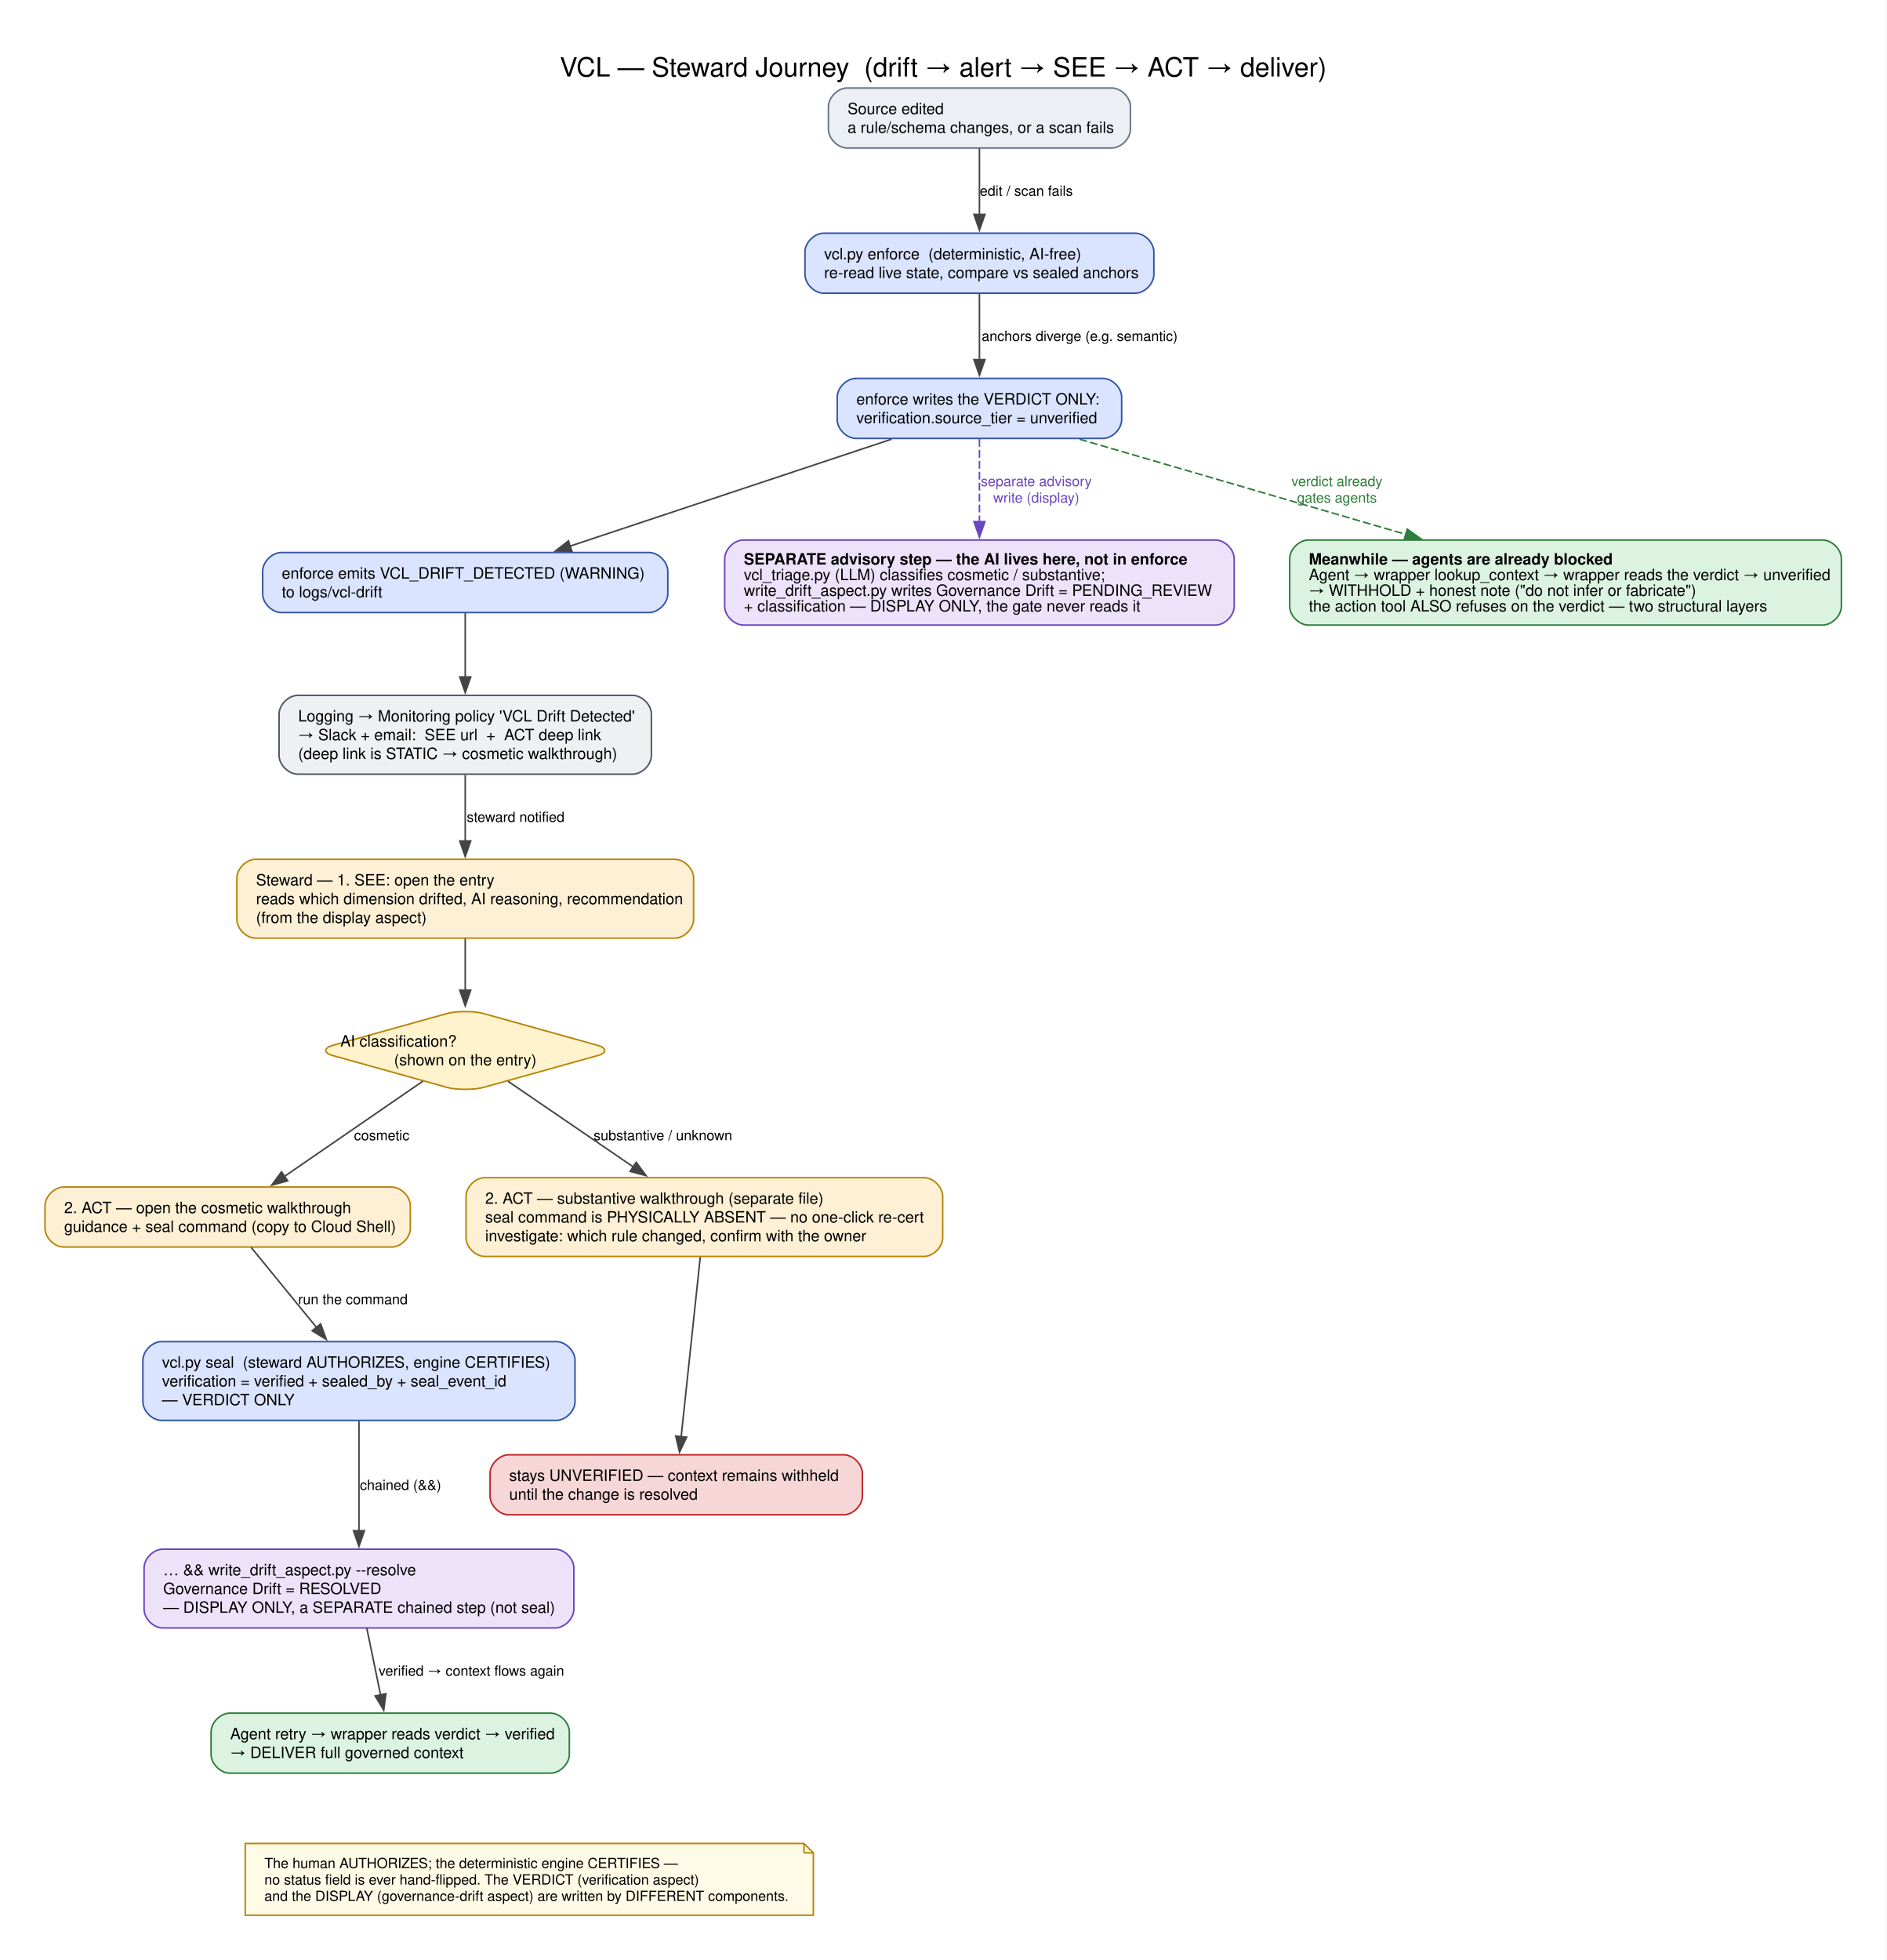
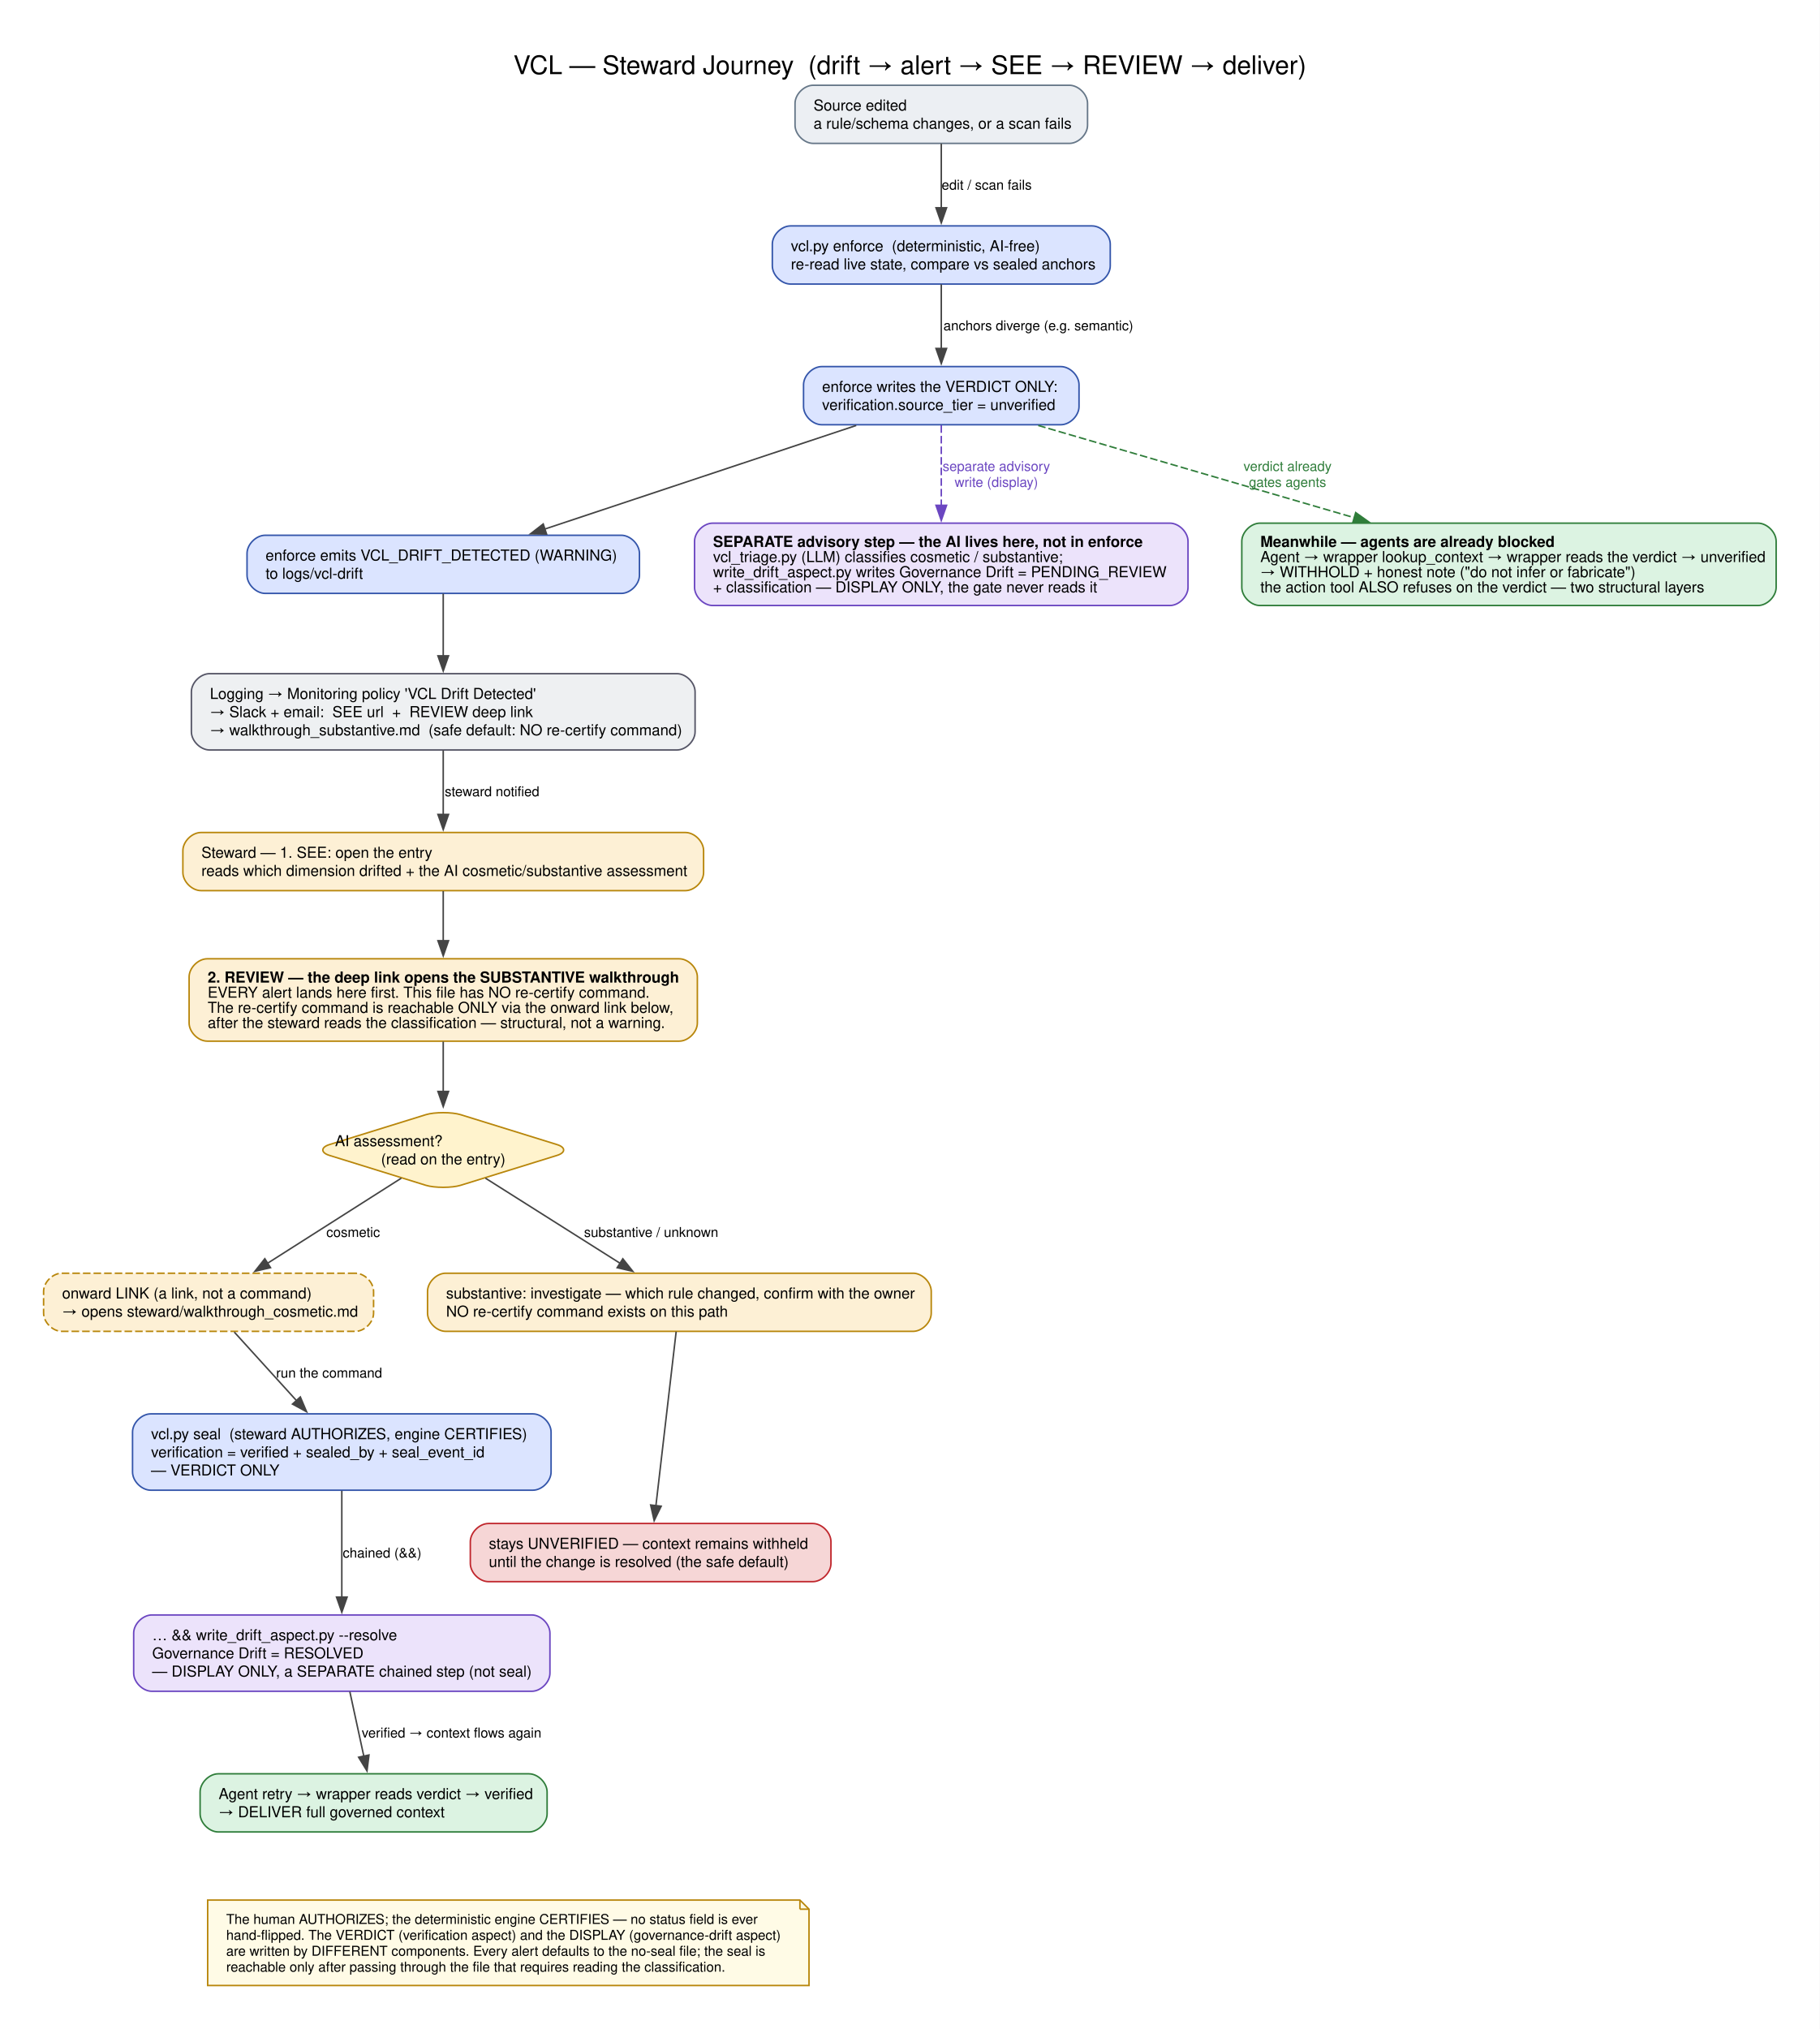
- <svg xmlns="http://www.w3.org/2000/svg" width="1207pt" height="1254pt" viewBox="0.00 0.00 1207.00 1254.00">
-   <g id="graph0" class="graph" transform="scale(1 1) rotate(0) translate(28.8 1225.36)">
-     <polygon fill="white" stroke="none" points="-28.8,28.8 -28.8,-1225.36 1178.15,-1225.36 1178.15,28.8 -28.8,28.8" />
-     <text xml:space="preserve" text-anchor="middle" x="574.68" y="-1176.41" font-family="Helvetica,sans-Serif" font-size="17.00">VCL — Steward Journey  (drift → alert → SEE → ACT → deliver)</text>
+ <svg xmlns="http://www.w3.org/2000/svg" width="1202pt" height="1340pt" viewBox="0.00 0.00 1202.00 1340.00">
+   <g id="graph0" class="graph" transform="scale(1 1) rotate(0) translate(28.8 1311.26)">
+     <polygon fill="white" stroke="none" points="-28.8,28.8 -28.8,-1311.26 1173.28,-1311.26 1173.28,28.8 -28.8,28.8" />
+     <text xml:space="preserve" text-anchor="middle" x="572.24" y="-1262.31" font-family="Helvetica,sans-Serif" font-size="17.00">VCL — Steward Journey  (drift → alert → SEE → REVIEW → deliver)</text>
    <g id="node1" class="node">
-       <path fill="#eceff3" stroke="#667788" d="M682.48,-1169.06C682.48,-1169.06 513.25,-1169.06 513.25,-1169.06 507.25,-1169.06 501.25,-1163.06 501.25,-1157.06 501.25,-1157.06 501.25,-1142.66 501.25,-1142.66 501.25,-1136.66 507.25,-1130.66 513.25,-1130.66 513.25,-1130.66 682.48,-1130.66 682.48,-1130.66 688.48,-1130.66 694.48,-1136.66 694.48,-1142.66 694.48,-1142.66 694.48,-1157.06 694.48,-1157.06 694.48,-1163.06 688.48,-1169.06 682.48,-1169.06" />
-       <text xml:space="preserve" text-anchor="start" x="513.49" y="-1152.36" font-family="Helvetica,sans-Serif" font-size="10.00">Source edited</text>
-       <text xml:space="preserve" text-anchor="start" x="513.49" y="-1140.36" font-family="Helvetica,sans-Serif" font-size="10.00">a rule/schema changes, or a scan fails</text>
+       <path fill="#eceff3" stroke="#667788" d="M677.61,-1254.96C677.61,-1254.96 508.38,-1254.96 508.38,-1254.96 502.38,-1254.96 496.38,-1248.96 496.38,-1242.96 496.38,-1242.96 496.38,-1228.56 496.38,-1228.56 496.38,-1222.56 502.38,-1216.56 508.38,-1216.56 508.38,-1216.56 677.61,-1216.56 677.61,-1216.56 683.61,-1216.56 689.61,-1222.56 689.61,-1228.56 689.61,-1228.56 689.61,-1242.96 689.61,-1242.96 689.61,-1248.96 683.61,-1254.96 677.61,-1254.96" />
+       <text xml:space="preserve" text-anchor="start" x="508.62" y="-1238.26" font-family="Helvetica,sans-Serif" font-size="10.00">Source edited</text>
+       <text xml:space="preserve" text-anchor="start" x="508.62" y="-1226.26" font-family="Helvetica,sans-Serif" font-size="10.00">a rule/schema changes, or a scan fails</text>
    </g>
    <g id="node2" class="node">
-       <path fill="#dbe4ff" stroke="#3355aa" d="M697.48,-1076.16C697.48,-1076.16 498.25,-1076.16 498.25,-1076.16 492.25,-1076.16 486.25,-1070.16 486.25,-1064.16 486.25,-1064.16 486.25,-1049.76 486.25,-1049.76 486.25,-1043.76 492.25,-1037.76 498.25,-1037.76 498.25,-1037.76 697.48,-1037.76 697.48,-1037.76 703.48,-1037.76 709.48,-1043.76 709.48,-1049.76 709.48,-1049.76 709.48,-1064.16 709.48,-1064.16 709.48,-1070.16 703.48,-1076.16 697.48,-1076.16" />
-       <text xml:space="preserve" text-anchor="start" x="498.49" y="-1059.46" font-family="Helvetica,sans-Serif" font-size="10.00">vcl.py enforce  (deterministic, AI-free)</text>
-       <text xml:space="preserve" text-anchor="start" x="498.49" y="-1047.46" font-family="Helvetica,sans-Serif" font-size="10.00">re-read live state, compare vs sealed anchors</text>
+       <path fill="#dbe4ff" stroke="#3355aa" d="M692.61,-1162.06C692.61,-1162.06 493.38,-1162.06 493.38,-1162.06 487.38,-1162.06 481.38,-1156.06 481.38,-1150.06 481.38,-1150.06 481.38,-1135.66 481.38,-1135.66 481.38,-1129.66 487.38,-1123.66 493.38,-1123.66 493.38,-1123.66 692.61,-1123.66 692.61,-1123.66 698.61,-1123.66 704.61,-1129.66 704.61,-1135.66 704.61,-1135.66 704.61,-1150.06 704.61,-1150.06 704.61,-1156.06 698.61,-1162.06 692.61,-1162.06" />
+       <text xml:space="preserve" text-anchor="start" x="493.62" y="-1145.36" font-family="Helvetica,sans-Serif" font-size="10.00">vcl.py enforce  (deterministic, AI-free)</text>
+       <text xml:space="preserve" text-anchor="start" x="493.62" y="-1133.36" font-family="Helvetica,sans-Serif" font-size="10.00">re-read live state, compare vs sealed anchors</text>
    </g>
    <g id="edge1" class="edge">
-       <path fill="none" stroke="#444444" d="M597.87,-1130.47C597.87,-1118.23 597.87,-1101.87 597.87,-1087.79" />
-       <polygon fill="#444444" stroke="#444444" points="601.37,-1088.15 597.87,-1078.15 594.37,-1088.15 601.37,-1088.15" />
-       <text xml:space="preserve" text-anchor="middle" x="627.87" y="-1100.11" font-family="Helvetica,sans-Serif" font-size="9.00">edit / scan fails</text>
+       <path fill="none" stroke="#444444" d="M592.99,-1216.37C592.99,-1204.13 592.99,-1187.77 592.99,-1173.69" />
+       <polygon fill="#444444" stroke="#444444" points="596.49,-1174.05 592.99,-1164.05 589.49,-1174.05 596.49,-1174.05" />
+       <text xml:space="preserve" text-anchor="middle" x="622.99" y="-1186.01" font-family="Helvetica,sans-Serif" font-size="9.00">edit / scan fails</text>
    </g>
    <g id="node3" class="node">
-       <path fill="#dbe4ff" stroke="#3355aa" d="M676.86,-983.26C676.86,-983.26 518.88,-983.26 518.88,-983.26 512.88,-983.26 506.88,-977.26 506.88,-971.26 506.88,-971.26 506.88,-956.86 506.88,-956.86 506.88,-950.86 512.88,-944.86 518.88,-944.86 518.88,-944.86 676.86,-944.86 676.86,-944.86 682.86,-944.86 688.86,-950.86 688.86,-956.86 688.86,-956.86 688.86,-971.26 688.86,-971.26 688.86,-977.26 682.86,-983.26 676.86,-983.26" />
-       <text xml:space="preserve" text-anchor="start" x="519.12" y="-966.56" font-family="Helvetica,sans-Serif" font-size="10.00">enforce writes the VERDICT ONLY:</text>
-       <text xml:space="preserve" text-anchor="start" x="519.12" y="-954.56" font-family="Helvetica,sans-Serif" font-size="10.00">verification.source_tier = unverified</text>
+       <path fill="#dbe4ff" stroke="#3355aa" d="M671.98,-1069.16C671.98,-1069.16 514,-1069.16 514,-1069.16 508,-1069.16 502,-1063.16 502,-1057.16 502,-1057.16 502,-1042.76 502,-1042.76 502,-1036.76 508,-1030.76 514,-1030.76 514,-1030.76 671.98,-1030.76 671.98,-1030.76 677.98,-1030.76 683.98,-1036.76 683.98,-1042.76 683.98,-1042.76 683.98,-1057.16 683.98,-1057.16 683.98,-1063.16 677.98,-1069.16 671.98,-1069.16" />
+       <text xml:space="preserve" text-anchor="start" x="514.24" y="-1052.46" font-family="Helvetica,sans-Serif" font-size="10.00">enforce writes the VERDICT ONLY:</text>
+       <text xml:space="preserve" text-anchor="start" x="514.24" y="-1040.46" font-family="Helvetica,sans-Serif" font-size="10.00">verification.source_tier = unverified</text>
    </g>
    <g id="edge2" class="edge">
-       <path fill="none" stroke="#444444" d="M597.87,-1037.57C597.87,-1025.33 597.87,-1008.97 597.87,-994.89" />
-       <polygon fill="#444444" stroke="#444444" points="601.37,-995.25 597.87,-985.25 594.37,-995.25 601.37,-995.25" />
-       <text xml:space="preserve" text-anchor="middle" x="661.99" y="-1007.21" font-family="Helvetica,sans-Serif" font-size="9.00">anchors diverge (e.g. semantic)</text>
+       <path fill="none" stroke="#444444" d="M592.99,-1123.47C592.99,-1111.23 592.99,-1094.87 592.99,-1080.79" />
+       <polygon fill="#444444" stroke="#444444" points="596.49,-1081.15 592.99,-1071.15 589.49,-1081.15 596.49,-1081.15" />
+       <text xml:space="preserve" text-anchor="middle" x="657.12" y="-1093.11" font-family="Helvetica,sans-Serif" font-size="9.00">anchors diverge (e.g. semantic)</text>
    </g>
    <g id="node4" class="node">
-       <path fill="#dbe4ff" stroke="#3355aa" d="M386.48,-871.86C386.48,-871.86 151.25,-871.86 151.25,-871.86 145.25,-871.86 139.25,-865.86 139.25,-859.86 139.25,-859.86 139.25,-845.46 139.25,-845.46 139.25,-839.46 145.25,-833.46 151.25,-833.46 151.25,-833.46 386.48,-833.46 386.48,-833.46 392.48,-833.46 398.48,-839.46 398.48,-845.46 398.48,-845.46 398.48,-859.86 398.48,-859.86 398.48,-865.86 392.48,-871.86 386.48,-871.86" />
-       <text xml:space="preserve" text-anchor="start" x="151.49" y="-855.16" font-family="Helvetica,sans-Serif" font-size="10.00">enforce emits VCL_DRIFT_DETECTED (WARNING)</text>
-       <text xml:space="preserve" text-anchor="start" x="151.49" y="-843.16" font-family="Helvetica,sans-Serif" font-size="10.00">to logs/vcl-drift</text>
+       <path fill="#dbe4ff" stroke="#3355aa" d="M381.61,-957.76C381.61,-957.76 146.38,-957.76 146.38,-957.76 140.38,-957.76 134.38,-951.76 134.38,-945.76 134.38,-945.76 134.38,-931.36 134.38,-931.36 134.38,-925.36 140.38,-919.36 146.38,-919.36 146.38,-919.36 381.61,-919.36 381.61,-919.36 387.61,-919.36 393.61,-925.36 393.61,-931.36 393.61,-931.36 393.61,-945.76 393.61,-945.76 393.61,-951.76 387.61,-957.76 381.61,-957.76" />
+       <text xml:space="preserve" text-anchor="start" x="146.62" y="-941.06" font-family="Helvetica,sans-Serif" font-size="10.00">enforce emits VCL_DRIFT_DETECTED (WARNING)</text>
+       <text xml:space="preserve" text-anchor="start" x="146.62" y="-929.06" font-family="Helvetica,sans-Serif" font-size="10.00">to logs/vcl-drift</text>
    </g>
    <g id="edge3" class="edge">
-       <path fill="none" stroke="#444444" d="M541.68,-944.38C484.63,-925.41 396.3,-896.04 335.7,-875.88" />
-       <polygon fill="#444444" stroke="#444444" points="337.12,-872.67 326.53,-872.83 334.91,-879.31 337.12,-872.67" />
+       <path fill="none" stroke="#444444" d="M536.81,-1030.28C479.76,-1011.31 391.43,-981.94 330.82,-961.78" />
+       <polygon fill="#444444" stroke="#444444" points="332.25,-958.57 321.65,-958.73 330.04,-965.21 332.25,-958.57" />
    </g>
    <g id="node5" class="node">
-       <path fill="#ece3fb" stroke="#6b46c1" d="M748.86,-879.86C748.86,-879.86 446.88,-879.86 446.88,-879.86 440.88,-879.86 434.88,-873.86 434.88,-867.86 434.88,-867.86 434.88,-837.46 434.88,-837.46 434.88,-831.46 440.88,-825.46 446.88,-825.46 446.88,-825.46 748.86,-825.46 748.86,-825.46 754.86,-825.46 760.86,-831.46 760.86,-837.46 760.86,-837.46 760.86,-867.86 760.86,-867.86 760.86,-873.86 754.86,-879.86 748.86,-879.86" />
-       <text xml:space="preserve" text-anchor="start" x="447.12" y="-864.16" font-family="Helvetica,sans-Serif" font-weight="bold" font-size="10.00">SEPARATE advisory step — the AI lives here, not in enforce</text>
-       <text xml:space="preserve" text-anchor="start" x="447.12" y="-854.16" font-family="Helvetica,sans-Serif" font-size="10.00">vcl_triage.py (LLM) classifies cosmetic / substantive;</text>
-       <text xml:space="preserve" text-anchor="start" x="447.12" y="-844.16" font-family="Helvetica,sans-Serif" font-size="10.00">write_drift_aspect.py writes Governance Drift = PENDING_REVIEW</text>
-       <text xml:space="preserve" text-anchor="start" x="447.12" y="-834.16" font-family="Helvetica,sans-Serif" font-size="10.00">+ classification — DISPLAY ONLY, the gate never reads it</text>
+       <path fill="#ece3fb" stroke="#6b46c1" d="M743.98,-965.76C743.98,-965.76 442,-965.76 442,-965.76 436,-965.76 430,-959.76 430,-953.76 430,-953.76 430,-923.36 430,-923.36 430,-917.36 436,-911.36 442,-911.36 442,-911.36 743.98,-911.36 743.98,-911.36 749.98,-911.36 755.98,-917.36 755.98,-923.36 755.98,-923.36 755.98,-953.76 755.98,-953.76 755.98,-959.76 749.98,-965.76 743.98,-965.76" />
+       <text xml:space="preserve" text-anchor="start" x="442.24" y="-950.06" font-family="Helvetica,sans-Serif" font-weight="bold" font-size="10.00">SEPARATE advisory step — the AI lives here, not in enforce</text>
+       <text xml:space="preserve" text-anchor="start" x="442.24" y="-940.06" font-family="Helvetica,sans-Serif" font-size="10.00">vcl_triage.py (LLM) classifies cosmetic / substantive;</text>
+       <text xml:space="preserve" text-anchor="start" x="442.24" y="-930.06" font-family="Helvetica,sans-Serif" font-size="10.00">write_drift_aspect.py writes Governance Drift = PENDING_REVIEW</text>
+       <text xml:space="preserve" text-anchor="start" x="442.24" y="-920.06" font-family="Helvetica,sans-Serif" font-size="10.00">+ classification — DISPLAY ONLY, the gate never reads it</text>
+     </g>
+     <g id="edge14" class="edge">
+       <path fill="none" stroke="#6b46c1" stroke-dasharray="5,2" d="M592.99,-1030.4C592.99,-1015.9 592.99,-995.26 592.99,-977.32" />
+       <polygon fill="#6b46c1" stroke="#6b46c1" points="596.49,-977.53 592.99,-967.53 589.49,-977.53 596.49,-977.53" />
+       <text xml:space="preserve" text-anchor="middle" x="629.37" y="-1000.21" font-family="Helvetica,sans-Serif" font-size="9.00" fill="#6b46c1">separate advisory</text>
+       <text xml:space="preserve" text-anchor="middle" x="629.37" y="-989.71" font-family="Helvetica,sans-Serif" font-size="9.00" fill="#6b46c1">write (display)</text>
+     </g>
+     <g id="node6" class="node">
+       <path fill="#dcf3e2" stroke="#2f7d3a" d="M1132.48,-965.76C1132.48,-965.76 803.5,-965.76 803.5,-965.76 797.5,-965.76 791.5,-959.76 791.5,-953.76 791.5,-953.76 791.5,-923.36 791.5,-923.36 791.5,-917.36 797.5,-911.36 803.5,-911.36 803.5,-911.36 1132.48,-911.36 1132.48,-911.36 1138.48,-911.36 1144.48,-917.36 1144.48,-923.36 1144.48,-923.36 1144.48,-953.76 1144.48,-953.76 1144.48,-959.76 1138.48,-965.76 1132.48,-965.76" />
+       <text xml:space="preserve" text-anchor="start" x="803.74" y="-950.06" font-family="Helvetica,sans-Serif" font-weight="bold" font-size="10.00">Meanwhile — agents are already blocked</text>
+       <text xml:space="preserve" text-anchor="start" x="803.74" y="-940.06" font-family="Helvetica,sans-Serif" font-size="10.00">Agent → wrapper lookup_context → wrapper reads the verdict → unverified</text>
+       <text xml:space="preserve" text-anchor="start" x="803.74" y="-930.06" font-family="Helvetica,sans-Serif" font-size="10.00">→ WITHHOLD + honest note ("do not infer or fabricate")</text>
+       <text xml:space="preserve" text-anchor="start" x="803.74" y="-920.06" font-family="Helvetica,sans-Serif" font-size="10.00">the action tool ALSO refuses on the verdict — two structural layers</text>
+     </g>
+     <g id="edge15" class="edge">
+       <path fill="none" stroke="#2f7d3a" stroke-dasharray="5,2" d="M657.03,-1030.28C714.3,-1013.57 799.22,-988.79 865.86,-969.35" />
+       <polygon fill="#2f7d3a" stroke="#2f7d3a" points="866.74,-972.74 875.36,-966.58 864.78,-966.02 866.74,-972.74" />
+       <text xml:space="preserve" text-anchor="middle" x="821.73" y="-1000.21" font-family="Helvetica,sans-Serif" font-size="9.00" fill="#2f7d3a">verdict already</text>
+       <text xml:space="preserve" text-anchor="middle" x="821.73" y="-989.71" font-family="Helvetica,sans-Serif" font-size="9.00" fill="#2f7d3a">gates agents</text>
+     </g>
+     <g id="node7" class="node">
+       <path fill="#eef0f2" stroke="#555566" d="M418.36,-866.36C418.36,-866.36 109.62,-866.36 109.62,-866.36 103.62,-866.36 97.62,-860.36 97.62,-854.36 97.62,-854.36 97.62,-827.96 97.62,-827.96 97.62,-821.96 103.62,-815.96 109.62,-815.96 109.62,-815.96 418.36,-815.96 418.36,-815.96 424.36,-815.96 430.36,-821.96 430.36,-827.96 430.36,-827.96 430.36,-854.36 430.36,-854.36 430.36,-860.36 424.36,-866.36 418.36,-866.36" />
+       <text xml:space="preserve" text-anchor="start" x="109.87" y="-849.66" font-family="Helvetica,sans-Serif" font-size="10.00">Logging → Monitoring policy 'VCL Drift Detected'</text>
+       <text xml:space="preserve" text-anchor="start" x="109.87" y="-837.66" font-family="Helvetica,sans-Serif" font-size="10.00">→ Slack + email:  SEE url  +  REVIEW deep link</text>
+       <text xml:space="preserve" text-anchor="start" x="109.87" y="-825.66" font-family="Helvetica,sans-Serif" font-size="10.00">→ walkthrough_substantive.md  (safe default: NO re-certify command)</text>
+     </g>
+     <g id="edge4" class="edge">
+       <path fill="none" stroke="#444444" d="M263.99,-919.17C263.99,-907.49 263.99,-891.99 263.99,-877.96" />
+       <polygon fill="#444444" stroke="#444444" points="267.49,-878.15 263.99,-868.15 260.49,-878.15 267.49,-878.15" />
+     </g>
+     <g id="node8" class="node">
+       <path fill="#fdf0d5" stroke="#b8860b" d="M423.98,-761.46C423.98,-761.46 104,-761.46 104,-761.46 98,-761.46 92,-755.46 92,-749.46 92,-749.46 92,-735.06 92,-735.06 92,-729.06 98,-723.06 104,-723.06 104,-723.06 423.98,-723.06 423.98,-723.06 429.98,-723.06 435.98,-729.06 435.98,-735.06 435.98,-735.06 435.98,-749.46 435.98,-749.46 435.98,-755.46 429.98,-761.46 423.98,-761.46" />
+       <text xml:space="preserve" text-anchor="start" x="104.24" y="-744.76" font-family="Helvetica,sans-Serif" font-size="10.00">Steward — 1. SEE: open the entry</text>
+       <text xml:space="preserve" text-anchor="start" x="104.24" y="-732.76" font-family="Helvetica,sans-Serif" font-size="10.00">reads which dimension drifted + the AI cosmetic/substantive assessment</text>
+     </g>
+     <g id="edge5" class="edge">
+       <path fill="none" stroke="#444444" d="M263.99,-815.71C263.99,-802.79 263.99,-786.82 263.99,-773.16" />
+       <polygon fill="#444444" stroke="#444444" points="267.49,-773.41 263.99,-763.41 260.49,-773.41 267.49,-773.41" />
+       <text xml:space="preserve" text-anchor="middle" x="296.24" y="-785.41" font-family="Helvetica,sans-Serif" font-size="9.00">steward notified</text>
+     </g>
+     <g id="node9" class="node">
+       <path fill="#fdf0d5" stroke="#b8860b" d="M419.86,-678.06C419.86,-678.06 108.12,-678.06 108.12,-678.06 102.12,-678.06 96.12,-672.06 96.12,-666.06 96.12,-666.06 96.12,-635.66 96.12,-635.66 96.12,-629.66 102.12,-623.66 108.12,-623.66 108.12,-623.66 419.86,-623.66 419.86,-623.66 425.86,-623.66 431.86,-629.66 431.86,-635.66 431.86,-635.66 431.86,-666.06 431.86,-666.06 431.86,-672.06 425.86,-678.06 419.86,-678.06" />
+       <text xml:space="preserve" text-anchor="start" x="108.37" y="-662.36" font-family="Helvetica,sans-Serif" font-weight="bold" font-size="10.00">2. REVIEW — the deep link opens the SUBSTANTIVE walkthrough</text>
+       <text xml:space="preserve" text-anchor="start" x="108.37" y="-652.36" font-family="Helvetica,sans-Serif" font-size="10.00">EVERY alert lands here first. This file has NO re-certify command.</text>
+       <text xml:space="preserve" text-anchor="start" x="108.37" y="-642.36" font-family="Helvetica,sans-Serif" font-size="10.00">The re-certify command is reachable ONLY via the onward link below,</text>
+       <text xml:space="preserve" text-anchor="start" x="108.37" y="-632.36" font-family="Helvetica,sans-Serif" font-size="10.00">after the steward reads the classification — structural, not a warning.</text>
+     </g>
+     <g id="edge6" class="edge">
+       <path fill="none" stroke="#444444" d="M263.99,-722.74C263.99,-713.25 263.99,-701.33 263.99,-689.98" />
+       <polygon fill="#444444" stroke="#444444" points="267.49,-690.01 263.99,-680.01 260.49,-690.01 267.49,-690.01" />
+     </g>
+     <g id="node10" class="node">
+       <path fill="#fff3cd" stroke="#b8860b" d="M252.53,-575.11C252.53,-575.11 188.75,-555.33 188.75,-555.33 183.02,-553.56 183.02,-550 188.75,-548.23 188.75,-548.23 252.53,-528.45 252.53,-528.45 258.26,-526.68 269.72,-526.68 275.45,-528.45 275.45,-528.45 339.23,-548.23 339.23,-548.23 344.96,-550 344.96,-553.56 339.23,-555.33 339.23,-555.33 275.45,-575.11 275.45,-575.11 269.72,-576.88 258.26,-576.88 252.53,-575.11" />
+       <text xml:space="preserve" text-anchor="start" x="192.51" y="-554.28" font-family="Helvetica,sans-Serif" font-size="10.00">AI assessment?</text>
+       <text xml:space="preserve" text-anchor="middle" x="263.99" y="-542.28" font-family="Helvetica,sans-Serif" font-size="10.00">(read on the entry)</text>
+     </g>
+     <g id="edge7" class="edge">
+       <path fill="none" stroke="#444444" d="M263.99,-623.33C263.99,-613.19 263.99,-601.42 263.99,-590.44" />
+       <polygon fill="#444444" stroke="#444444" points="267.49,-590.45 263.99,-580.45 260.49,-590.45 267.49,-590.45" />
+     </g>
+     <g id="node11" class="node">
+       <path fill="#fdf0d5" stroke="#b8860b" stroke-dasharray="5,2" d="M205.98,-470.4C205.98,-470.4 12,-470.4 12,-470.4 6,-470.4 0,-464.4 0,-458.4 0,-458.4 0,-444 0,-444 0,-438 6,-432 12,-432 12,-432 205.98,-432 205.98,-432 211.98,-432 217.98,-438 217.98,-444 217.98,-444 217.98,-458.4 217.98,-458.4 217.98,-464.4 211.98,-470.4 205.98,-470.4" />
+       <text xml:space="preserve" text-anchor="start" x="12.24" y="-453.7" font-family="Helvetica,sans-Serif" font-size="10.00">onward LINK (a link, not a command)</text>
+       <text xml:space="preserve" text-anchor="start" x="12.24" y="-441.7" font-family="Helvetica,sans-Serif" font-size="10.00">→ opens steward/walkthrough_cosmetic.md</text>
+     </g>
+     <g id="edge8" class="edge">
+       <path fill="none" stroke="#444444" d="M236.28,-533.16C211.69,-517.52 175.52,-494.51 148.01,-477.02" />
+       <polygon fill="#444444" stroke="#444444" points="149.9,-474.07 139.58,-471.66 146.14,-479.98 149.9,-474.07" />
+       <text xml:space="preserve" text-anchor="middle" x="204.49" y="-494.35" font-family="Helvetica,sans-Serif" font-size="9.00">cosmetic</text>
+     </g>
+     <g id="node14" class="node">
+       <path fill="#fdf0d5" stroke="#b8860b" d="M574.36,-470.4C574.36,-470.4 265.62,-470.4 265.62,-470.4 259.62,-470.4 253.62,-464.4 253.62,-458.4 253.62,-458.4 253.62,-444 253.62,-444 253.62,-438 259.62,-432 265.62,-432 265.62,-432 574.36,-432 574.36,-432 580.36,-432 586.36,-438 586.36,-444 586.36,-444 586.36,-458.4 586.36,-458.4 586.36,-464.4 580.36,-470.4 574.36,-470.4" />
+       <text xml:space="preserve" text-anchor="start" x="265.87" y="-453.7" font-family="Helvetica,sans-Serif" font-size="10.00">substantive: investigate — which rule changed, confirm with the owner</text>
+       <text xml:space="preserve" text-anchor="start" x="265.87" y="-441.7" font-family="Helvetica,sans-Serif" font-size="10.00">NO re-certify command exists on this path</text>
+     </g>
+     <g id="edge12" class="edge">
+       <path fill="none" stroke="#444444" d="M291.88,-533.16C316.73,-517.45 353.35,-494.31 381.08,-476.79" />
+       <polygon fill="#444444" stroke="#444444" points="382.62,-479.95 389.21,-471.65 378.88,-474.04 382.62,-479.95" />
+       <text xml:space="preserve" text-anchor="middle" x="401.34" y="-494.35" font-family="Helvetica,sans-Serif" font-size="9.00">substantive / unknown</text>
+     </g>
+     <g id="node12" class="node">
+       <path fill="#dbe4ff" stroke="#3355aa" d="M323.23,-377.5C323.23,-377.5 70.75,-377.5 70.75,-377.5 64.75,-377.5 58.75,-371.5 58.75,-365.5 58.75,-365.5 58.75,-339.1 58.75,-339.1 58.75,-333.1 64.75,-327.1 70.75,-327.1 70.75,-327.1 323.23,-327.1 323.23,-327.1 329.23,-327.1 335.23,-333.1 335.23,-339.1 335.23,-339.1 335.23,-365.5 335.23,-365.5 335.23,-371.5 329.23,-377.5 323.23,-377.5" />
+       <text xml:space="preserve" text-anchor="start" x="70.99" y="-360.8" font-family="Helvetica,sans-Serif" font-size="10.00">vcl.py seal  (steward AUTHORIZES, engine CERTIFIES)</text>
+       <text xml:space="preserve" text-anchor="start" x="70.99" y="-348.8" font-family="Helvetica,sans-Serif" font-size="10.00">verification = verified + sealed_by + seal_event_id</text>
+       <text xml:space="preserve" text-anchor="start" x="70.99" y="-336.8" font-family="Helvetica,sans-Serif" font-size="10.00">— VERDICT ONLY</text>
+     </g>
+     <g id="edge9" class="edge">
+       <path fill="none" stroke="#444444" d="M125.96,-431.52C137.67,-418.62 153.56,-401.12 167.34,-385.95" />
+       <polygon fill="#444444" stroke="#444444" points="169.59,-388.68 173.72,-378.92 164.41,-383.97 169.59,-388.68" />
+       <text xml:space="preserve" text-anchor="middle" x="188.62" y="-401.45" font-family="Helvetica,sans-Serif" font-size="9.00">run the command</text>
+     </g>
+     <g id="node13" class="node">
+       <path fill="#ece3fb" stroke="#6b46c1" d="M322.48,-244.7C322.48,-244.7 71.5,-244.7 71.5,-244.7 65.5,-244.7 59.5,-238.7 59.5,-232.7 59.5,-232.7 59.5,-206.3 59.5,-206.3 59.5,-200.3 65.5,-194.3 71.5,-194.3 71.5,-194.3 322.48,-194.3 322.48,-194.3 328.48,-194.3 334.48,-200.3 334.48,-206.3 334.48,-206.3 334.48,-232.7 334.48,-232.7 334.48,-238.7 328.48,-244.7 322.48,-244.7" />
+       <text xml:space="preserve" text-anchor="start" x="71.74" y="-228" font-family="Helvetica,sans-Serif" font-size="10.00">… &amp;&amp; write_drift_aspect.py --resolve</text>
+       <text xml:space="preserve" text-anchor="start" x="71.74" y="-216" font-family="Helvetica,sans-Serif" font-size="10.00">Governance Drift = RESOLVED</text>
+       <text xml:space="preserve" text-anchor="start" x="71.74" y="-204" font-family="Helvetica,sans-Serif" font-size="10.00">— DISPLAY ONLY, a SEPARATE chained step (not seal)</text>
+     </g>
+     <g id="edge10" class="edge">
+       <path fill="none" stroke="#444444" d="M196.99,-326.7C196.99,-306.88 196.99,-278.73 196.99,-256.39" />
+       <polygon fill="#444444" stroke="#444444" points="200.49,-256.51 196.99,-246.51 193.49,-256.51 200.49,-256.51" />
+       <text xml:space="preserve" text-anchor="middle" x="223.62" y="-282.6" font-family="Helvetica,sans-Serif" font-size="9.00">chained (&amp;&amp;)</text>
+     </g>
+     <g id="node16" class="node">
+       <path fill="#dcf3e2" stroke="#2f7d3a" d="M320.61,-139.8C320.61,-139.8 115.38,-139.8 115.38,-139.8 109.38,-139.8 103.38,-133.8 103.38,-127.8 103.38,-127.8 103.38,-113.4 103.38,-113.4 103.38,-107.4 109.38,-101.4 115.38,-101.4 115.38,-101.4 320.61,-101.4 320.61,-101.4 326.61,-101.4 332.61,-107.4 332.61,-113.4 332.61,-113.4 332.61,-127.8 332.61,-127.8 332.61,-133.8 326.61,-139.8 320.61,-139.8" />
+       <text xml:space="preserve" text-anchor="start" x="115.62" y="-123.1" font-family="Helvetica,sans-Serif" font-size="10.00">Agent retry → wrapper reads verdict → verified</text>
+       <text xml:space="preserve" text-anchor="start" x="115.62" y="-111.1" font-family="Helvetica,sans-Serif" font-size="10.00">→ DELIVER full governed context</text>
+     </g>
+     <g id="edge11" class="edge">
+       <path fill="none" stroke="#444444" d="M202.29,-194.05C205.12,-181 208.62,-164.83 211.6,-151.09" />
+       <polygon fill="#444444" stroke="#444444" points="214.93,-152.23 213.63,-141.71 208.09,-150.74 214.93,-152.23" />
+       <text xml:space="preserve" text-anchor="middle" x="269.5" y="-163.75" font-family="Helvetica,sans-Serif" font-size="9.00">verified → context flows again</text>
+     </g>
+     <g id="node15" class="node">
+       <path fill="#f6d6d6" stroke="#c0272d" d="M508.11,-305.1C508.11,-305.1 293.88,-305.1 293.88,-305.1 287.88,-305.1 281.88,-299.1 281.88,-293.1 281.88,-293.1 281.88,-278.7 281.88,-278.7 281.88,-272.7 287.88,-266.7 293.88,-266.7 293.88,-266.7 508.11,-266.7 508.11,-266.7 514.11,-266.7 520.11,-272.7 520.11,-278.7 520.11,-278.7 520.11,-293.1 520.11,-293.1 520.11,-299.1 514.11,-305.1 508.11,-305.1" />
+       <text xml:space="preserve" text-anchor="start" x="294.12" y="-288.4" font-family="Helvetica,sans-Serif" font-size="10.00">stays UNVERIFIED — context remains withheld</text>
+       <text xml:space="preserve" text-anchor="start" x="294.12" y="-276.4" font-family="Helvetica,sans-Serif" font-size="10.00">until the change is resolved (the safe default)</text>
    </g>
    <g id="edge13" class="edge">
-       <path fill="none" stroke="#6b46c1" stroke-dasharray="5,2" d="M597.87,-944.5C597.87,-930 597.87,-909.36 597.87,-891.42" />
-       <polygon fill="#6b46c1" stroke="#6b46c1" points="601.37,-891.63 597.87,-881.63 594.37,-891.63 601.37,-891.63" />
-       <text xml:space="preserve" text-anchor="middle" x="634.24" y="-914.31" font-family="Helvetica,sans-Serif" font-size="9.00" fill="#6b46c1">separate advisory</text>
-       <text xml:space="preserve" text-anchor="middle" x="634.24" y="-903.81" font-family="Helvetica,sans-Serif" font-size="9.00" fill="#6b46c1">write (display)</text>
+       <path fill="none" stroke="#444444" d="M417.85,-431.78C414.6,-403.85 408.39,-350.48 404.48,-316.89" />
+       <polygon fill="#444444" stroke="#444444" points="407.96,-316.53 403.33,-307 401.01,-317.34 407.96,-316.53" />
    </g>
-     <g id="node6" class="node">
-       <path fill="#dcf3e2" stroke="#2f7d3a" d="M1137.36,-879.86C1137.36,-879.86 808.38,-879.86 808.38,-879.86 802.38,-879.86 796.38,-873.86 796.38,-867.86 796.38,-867.86 796.38,-837.46 796.38,-837.46 796.38,-831.46 802.38,-825.46 808.38,-825.46 808.38,-825.46 1137.36,-825.46 1137.36,-825.46 1143.36,-825.46 1149.36,-831.46 1149.36,-837.46 1149.36,-837.46 1149.36,-867.86 1149.36,-867.86 1149.36,-873.86 1143.36,-879.86 1137.36,-879.86" />
-       <text xml:space="preserve" text-anchor="start" x="808.62" y="-864.16" font-family="Helvetica,sans-Serif" font-weight="bold" font-size="10.00">Meanwhile — agents are already blocked</text>
-       <text xml:space="preserve" text-anchor="start" x="808.62" y="-854.16" font-family="Helvetica,sans-Serif" font-size="10.00">Agent → wrapper lookup_context → wrapper reads the verdict → unverified</text>
-       <text xml:space="preserve" text-anchor="start" x="808.62" y="-844.16" font-family="Helvetica,sans-Serif" font-size="10.00">→ WITHHOLD + honest note ("do not infer or fabricate")</text>
-       <text xml:space="preserve" text-anchor="start" x="808.62" y="-834.16" font-family="Helvetica,sans-Serif" font-size="10.00">the action tool ALSO refuses on the verdict — two structural layers</text>
-     </g>
-     <g id="edge14" class="edge">
-       <path fill="none" stroke="#2f7d3a" stroke-dasharray="5,2" d="M661.9,-944.38C719.17,-927.67 804.1,-902.89 870.74,-883.45" />
-       <polygon fill="#2f7d3a" stroke="#2f7d3a" points="871.61,-886.84 880.23,-880.68 869.65,-880.12 871.61,-886.84" />
-       <text xml:space="preserve" text-anchor="middle" x="826.61" y="-914.31" font-family="Helvetica,sans-Serif" font-size="9.00" fill="#2f7d3a">verdict already</text>
-       <text xml:space="preserve" text-anchor="middle" x="826.61" y="-903.81" font-family="Helvetica,sans-Serif" font-size="9.00" fill="#2f7d3a">gates agents</text>
-     </g>
-     <g id="node7" class="node">
-       <path fill="#eef0f2" stroke="#555566" d="M375.98,-780.46C375.98,-780.46 161.75,-780.46 161.75,-780.46 155.75,-780.46 149.75,-774.46 149.75,-768.46 149.75,-768.46 149.75,-742.06 149.75,-742.06 149.75,-736.06 155.75,-730.06 161.75,-730.06 161.75,-730.06 375.98,-730.06 375.98,-730.06 381.98,-730.06 387.98,-736.06 387.98,-742.06 387.98,-742.06 387.98,-768.46 387.98,-768.46 387.98,-774.46 381.98,-780.46 375.98,-780.46" />
-       <text xml:space="preserve" text-anchor="start" x="161.99" y="-763.76" font-family="Helvetica,sans-Serif" font-size="10.00">Logging → Monitoring policy 'VCL Drift Detected'</text>
-       <text xml:space="preserve" text-anchor="start" x="161.99" y="-751.76" font-family="Helvetica,sans-Serif" font-size="10.00">→ Slack + email:  SEE url  +  ACT deep link</text>
-       <text xml:space="preserve" text-anchor="start" x="161.99" y="-739.76" font-family="Helvetica,sans-Serif" font-size="10.00">(deep link is STATIC → cosmetic walkthrough)</text>
-     </g>
-     <g id="edge4" class="edge">
-       <path fill="none" stroke="#444444" d="M268.87,-833.27C268.87,-821.59 268.87,-806.09 268.87,-792.06" />
-       <polygon fill="#444444" stroke="#444444" points="272.37,-792.25 268.87,-782.25 265.37,-792.25 272.37,-792.25" />
-     </g>
-     <g id="node8" class="node">
-       <path fill="#fdf0d5" stroke="#b8860b" d="M402.98,-675.56C402.98,-675.56 134.75,-675.56 134.75,-675.56 128.75,-675.56 122.75,-669.56 122.75,-663.56 122.75,-663.56 122.75,-637.16 122.75,-637.16 122.75,-631.16 128.75,-625.16 134.75,-625.16 134.75,-625.16 402.98,-625.16 402.98,-625.16 408.98,-625.16 414.98,-631.16 414.98,-637.16 414.98,-637.16 414.98,-663.56 414.98,-663.56 414.98,-669.56 408.98,-675.56 402.98,-675.56" />
-       <text xml:space="preserve" text-anchor="start" x="134.99" y="-658.86" font-family="Helvetica,sans-Serif" font-size="10.00">Steward — 1. SEE: open the entry</text>
-       <text xml:space="preserve" text-anchor="start" x="134.99" y="-646.86" font-family="Helvetica,sans-Serif" font-size="10.00">reads which dimension drifted, AI reasoning, recommendation</text>
-       <text xml:space="preserve" text-anchor="start" x="134.99" y="-634.86" font-family="Helvetica,sans-Serif" font-size="10.00">(from the display aspect)</text>
-     </g>
-     <g id="edge5" class="edge">
-       <path fill="none" stroke="#444444" d="M268.87,-729.61C268.87,-716.89 268.87,-701.12 268.87,-687.09" />
-       <polygon fill="#444444" stroke="#444444" points="272.37,-687.32 268.87,-677.32 265.37,-687.32 272.37,-687.32" />
-       <text xml:space="preserve" text-anchor="middle" x="301.12" y="-699.51" font-family="Helvetica,sans-Serif" font-size="9.00">steward notified</text>
-     </g>
-     <g id="node9" class="node">
-       <path fill="#fff3cd" stroke="#b8860b" d="M257.31,-576.94C257.31,-576.94 183.97,-556.5 183.97,-556.5 178.19,-554.89 178.19,-551.67 183.97,-550.06 183.97,-550.06 257.31,-529.62 257.31,-529.62 263.09,-528.01 274.64,-528.01 280.42,-529.62 280.42,-529.62 353.76,-550.06 353.76,-550.06 359.54,-551.67 359.54,-554.89 353.76,-556.5 353.76,-556.5 280.42,-576.94 280.42,-576.94 274.64,-578.55 263.09,-578.55 257.31,-576.94" />
-       <text xml:space="preserve" text-anchor="start" x="188.94" y="-555.78" font-family="Helvetica,sans-Serif" font-size="10.00">AI classification?</text>
-       <text xml:space="preserve" text-anchor="middle" x="268.87" y="-543.78" font-family="Helvetica,sans-Serif" font-size="10.00">(shown on the entry)</text>
-     </g>
-     <g id="edge6" class="edge">
-       <path fill="none" stroke="#444444" d="M268.87,-624.87C268.87,-614.75 268.87,-602.78 268.87,-591.6" />
-       <polygon fill="#444444" stroke="#444444" points="272.37,-591.86 268.87,-581.86 265.37,-591.86 272.37,-591.86" />
-     </g>
-     <g id="node10" class="node">
-       <path fill="#fdf0d5" stroke="#b8860b" d="M221.73,-465.9C221.73,-465.9 12,-465.9 12,-465.9 6,-465.9 0,-459.9 0,-453.9 0,-453.9 0,-439.5 0,-439.5 0,-433.5 6,-427.5 12,-427.5 12,-427.5 221.73,-427.5 221.73,-427.5 227.73,-427.5 233.73,-433.5 233.73,-439.5 233.73,-439.5 233.73,-453.9 233.73,-453.9 233.73,-459.9 227.73,-465.9 221.73,-465.9" />
-       <text xml:space="preserve" text-anchor="start" x="12.24" y="-449.2" font-family="Helvetica,sans-Serif" font-size="10.00">2. ACT — open the cosmetic walkthrough</text>
-       <text xml:space="preserve" text-anchor="start" x="12.24" y="-437.2" font-family="Helvetica,sans-Serif" font-size="10.00">guidance + seal command (copy to Cloud Shell)</text>
-     </g>
-     <g id="edge7" class="edge">
-       <path fill="none" stroke="#444444" d="M241.69,-533.58C216.94,-516.56 180.21,-491.29 153,-472.56" />
-       <polygon fill="#444444" stroke="#444444" points="155.27,-469.88 145.05,-467.09 151.31,-475.64 155.27,-469.88" />
-       <text xml:space="preserve" text-anchor="middle" x="215.42" y="-495.85" font-family="Helvetica,sans-Serif" font-size="9.00">cosmetic</text>
-     </g>
-     <g id="node13" class="node">
-       <path fill="#fdf0d5" stroke="#b8860b" d="M562.36,-471.9C562.36,-471.9 281.38,-471.9 281.38,-471.9 275.38,-471.9 269.38,-465.9 269.38,-459.9 269.38,-459.9 269.38,-433.5 269.38,-433.5 269.38,-427.5 275.38,-421.5 281.38,-421.5 281.38,-421.5 562.36,-421.5 562.36,-421.5 568.36,-421.5 574.36,-427.5 574.36,-433.5 574.36,-433.5 574.36,-459.9 574.36,-459.9 574.36,-465.9 568.36,-471.9 562.36,-471.9" />
-       <text xml:space="preserve" text-anchor="start" x="281.62" y="-455.2" font-family="Helvetica,sans-Serif" font-size="10.00">2. ACT — substantive walkthrough (separate file)</text>
-       <text xml:space="preserve" text-anchor="start" x="281.62" y="-443.2" font-family="Helvetica,sans-Serif" font-size="10.00">seal command is PHYSICALLY ABSENT — no one-click re-cert</text>
-       <text xml:space="preserve" text-anchor="start" x="281.62" y="-431.2" font-family="Helvetica,sans-Serif" font-size="10.00">investigate: which rule changed, confirm with the owner</text>
-     </g>
-     <g id="edge11" class="edge">
-       <path fill="none" stroke="#444444" d="M296.22,-533.58C318.5,-518.36 350.41,-496.54 376.51,-478.7" />
-       <polygon fill="#444444" stroke="#444444" points="378.3,-481.72 384.58,-473.19 374.35,-475.94 378.3,-481.72" />
-       <text xml:space="preserve" text-anchor="middle" x="395.33" y="-495.85" font-family="Helvetica,sans-Serif" font-size="9.00">substantive / unknown</text>
-     </g>
-     <g id="node11" class="node">
-       <path fill="#dbe4ff" stroke="#3355aa" d="M327.11,-367C327.11,-367 74.62,-367 74.62,-367 68.62,-367 62.62,-361 62.62,-355 62.62,-355 62.62,-328.6 62.62,-328.6 62.62,-322.6 68.62,-316.6 74.62,-316.6 74.62,-316.6 327.11,-316.6 327.11,-316.6 333.11,-316.6 339.11,-322.6 339.11,-328.6 339.11,-328.6 339.11,-355 339.11,-355 339.11,-361 333.11,-367 327.11,-367" />
-       <text xml:space="preserve" text-anchor="start" x="74.87" y="-350.3" font-family="Helvetica,sans-Serif" font-size="10.00">vcl.py seal  (steward AUTHORIZES, engine CERTIFIES)</text>
-       <text xml:space="preserve" text-anchor="start" x="74.87" y="-338.3" font-family="Helvetica,sans-Serif" font-size="10.00">verification = verified + sealed_by + seal_event_id</text>
-       <text xml:space="preserve" text-anchor="start" x="74.87" y="-326.3" font-family="Helvetica,sans-Serif" font-size="10.00">— VERDICT ONLY</text>
-     </g>
-     <g id="edge8" class="edge">
-       <path fill="none" stroke="#444444" d="M131.88,-427.3C143.54,-413.03 160,-392.86 173.92,-375.81" />
-       <polygon fill="#444444" stroke="#444444" points="176.35,-378.36 179.97,-368.4 170.93,-373.93 176.35,-378.36" />
-       <text xml:space="preserve" text-anchor="middle" x="197.01" y="-390.95" font-family="Helvetica,sans-Serif" font-size="9.00">run the command</text>
-     </g>
-     <g id="node12" class="node">
-       <path fill="#ece3fb" stroke="#6b46c1" d="M326.36,-234.2C326.36,-234.2 75.38,-234.2 75.38,-234.2 69.38,-234.2 63.38,-228.2 63.38,-222.2 63.38,-222.2 63.38,-195.8 63.38,-195.8 63.38,-189.8 69.38,-183.8 75.38,-183.8 75.38,-183.8 326.36,-183.8 326.36,-183.8 332.36,-183.8 338.36,-189.8 338.36,-195.8 338.36,-195.8 338.36,-222.2 338.36,-222.2 338.36,-228.2 332.36,-234.2 326.36,-234.2" />
-       <text xml:space="preserve" text-anchor="start" x="75.62" y="-217.5" font-family="Helvetica,sans-Serif" font-size="10.00">… &amp;&amp; write_drift_aspect.py --resolve</text>
-       <text xml:space="preserve" text-anchor="start" x="75.62" y="-205.5" font-family="Helvetica,sans-Serif" font-size="10.00">Governance Drift = RESOLVED</text>
-       <text xml:space="preserve" text-anchor="start" x="75.62" y="-193.5" font-family="Helvetica,sans-Serif" font-size="10.00">— DISPLAY ONLY, a SEPARATE chained step (not seal)</text>
-     </g>
-     <g id="edge9" class="edge">
-       <path fill="none" stroke="#444444" d="M200.87,-316.2C200.87,-296.38 200.87,-268.23 200.87,-245.89" />
-       <polygon fill="#444444" stroke="#444444" points="204.37,-246.01 200.87,-236.01 197.37,-246.01 204.37,-246.01" />
-       <text xml:space="preserve" text-anchor="middle" x="227.49" y="-272.1" font-family="Helvetica,sans-Serif" font-size="9.00">chained (&amp;&amp;)</text>
-     </g>
-     <g id="node15" class="node">
-       <path fill="#dcf3e2" stroke="#2f7d3a" d="M323.48,-129.3C323.48,-129.3 118.25,-129.3 118.25,-129.3 112.25,-129.3 106.25,-123.3 106.25,-117.3 106.25,-117.3 106.25,-102.9 106.25,-102.9 106.25,-96.9 112.25,-90.9 118.25,-90.9 118.25,-90.9 323.48,-90.9 323.48,-90.9 329.48,-90.9 335.48,-96.9 335.48,-102.9 335.48,-102.9 335.48,-117.3 335.48,-117.3 335.48,-123.3 329.48,-129.3 323.48,-129.3" />
-       <text xml:space="preserve" text-anchor="start" x="118.49" y="-112.6" font-family="Helvetica,sans-Serif" font-size="10.00">Agent retry → wrapper reads verdict → verified</text>
-       <text xml:space="preserve" text-anchor="start" x="118.49" y="-100.6" font-family="Helvetica,sans-Serif" font-size="10.00">→ DELIVER full governed context</text>
-     </g>
-     <g id="edge10" class="edge">
-       <path fill="none" stroke="#444444" d="M205.91,-183.55C208.58,-170.63 211.88,-154.66 214.69,-141" />
-       <polygon fill="#444444" stroke="#444444" points="218.12,-141.72 216.71,-131.22 211.26,-140.3 218.12,-141.72" />
-       <text xml:space="preserve" text-anchor="middle" x="272.81" y="-153.25" font-family="Helvetica,sans-Serif" font-size="9.00">verified → context flows again</text>
-     </g>
-     <g id="node14" class="node">
-       <path fill="#f6d6d6" stroke="#c0272d" d="M510.98,-294.6C510.98,-294.6 296.75,-294.6 296.75,-294.6 290.75,-294.6 284.75,-288.6 284.75,-282.6 284.75,-282.6 284.75,-268.2 284.75,-268.2 284.75,-262.2 290.75,-256.2 296.75,-256.2 296.75,-256.2 510.98,-256.2 510.98,-256.2 516.98,-256.2 522.98,-262.2 522.98,-268.2 522.98,-268.2 522.98,-282.6 522.98,-282.6 522.98,-288.6 516.98,-294.6 510.98,-294.6" />
-       <text xml:space="preserve" text-anchor="start" x="296.99" y="-277.9" font-family="Helvetica,sans-Serif" font-size="10.00">stays UNVERIFIED — context remains withheld</text>
-       <text xml:space="preserve" text-anchor="start" x="296.99" y="-265.9" font-family="Helvetica,sans-Serif" font-size="10.00">until the change is resolved</text>
-     </g>
-     <g id="edge12" class="edge">
-       <path fill="none" stroke="#444444" d="M419.25,-421.08C416,-390.53 410.47,-338.5 407,-305.86" />
-       <polygon fill="#444444" stroke="#444444" points="410.52,-305.87 405.98,-296.3 403.56,-306.61 410.52,-305.87" />
-     </g>
-     <g id="node16" class="node">
-       <polygon fill="#fffbe6" stroke="#b8860b" points="485.61,-45.9 128.12,-45.9 128.12,0 491.61,0 491.61,-39.9 485.61,-45.9" />
-       <polyline fill="none" stroke="#b8860b" points="485.61,-45.9 485.61,-39.9" />
-       <polyline fill="none" stroke="#b8860b" points="491.61,-39.9 485.61,-39.9" />
-       <text xml:space="preserve" text-anchor="start" x="140.37" y="-30.15" font-family="Helvetica,sans-Serif" font-size="9.00">The human AUTHORIZES; the deterministic engine CERTIFIES —</text>
-       <text xml:space="preserve" text-anchor="start" x="140.37" y="-19.65" font-family="Helvetica,sans-Serif" font-size="9.00">no status field is ever hand-flipped. The VERDICT (verification aspect)</text>
-       <text xml:space="preserve" text-anchor="start" x="140.37" y="-9.15" font-family="Helvetica,sans-Serif" font-size="9.00">and the DISPLAY (governance-drift aspect) are written by DIFFERENT components.</text>
+     <g id="node17" class="node">
+       <polygon fill="#fffbe6" stroke="#b8860b" points="499.61,-56.4 108.38,-56.4 108.38,0 505.61,0 505.61,-50.4 499.61,-56.4" />
+       <polyline fill="none" stroke="#b8860b" points="499.61,-56.4 499.61,-50.4" />
+       <polyline fill="none" stroke="#b8860b" points="505.61,-50.4 499.61,-50.4" />
+       <text xml:space="preserve" text-anchor="start" x="120.62" y="-40.65" font-family="Helvetica,sans-Serif" font-size="9.00">The human AUTHORIZES; the deterministic engine CERTIFIES — no status field is ever</text>
+       <text xml:space="preserve" text-anchor="start" x="120.62" y="-30.15" font-family="Helvetica,sans-Serif" font-size="9.00">hand-flipped. The VERDICT (verification aspect) and the DISPLAY (governance-drift aspect)</text>
+       <text xml:space="preserve" text-anchor="start" x="120.62" y="-19.65" font-family="Helvetica,sans-Serif" font-size="9.00">are written by DIFFERENT components. Every alert defaults to the no-seal file; the seal is</text>
+       <text xml:space="preserve" text-anchor="start" x="120.62" y="-9.15" font-family="Helvetica,sans-Serif" font-size="9.00">reachable only after passing through the file that requires reading the classification.</text>
    </g>
  </g>
</svg>
